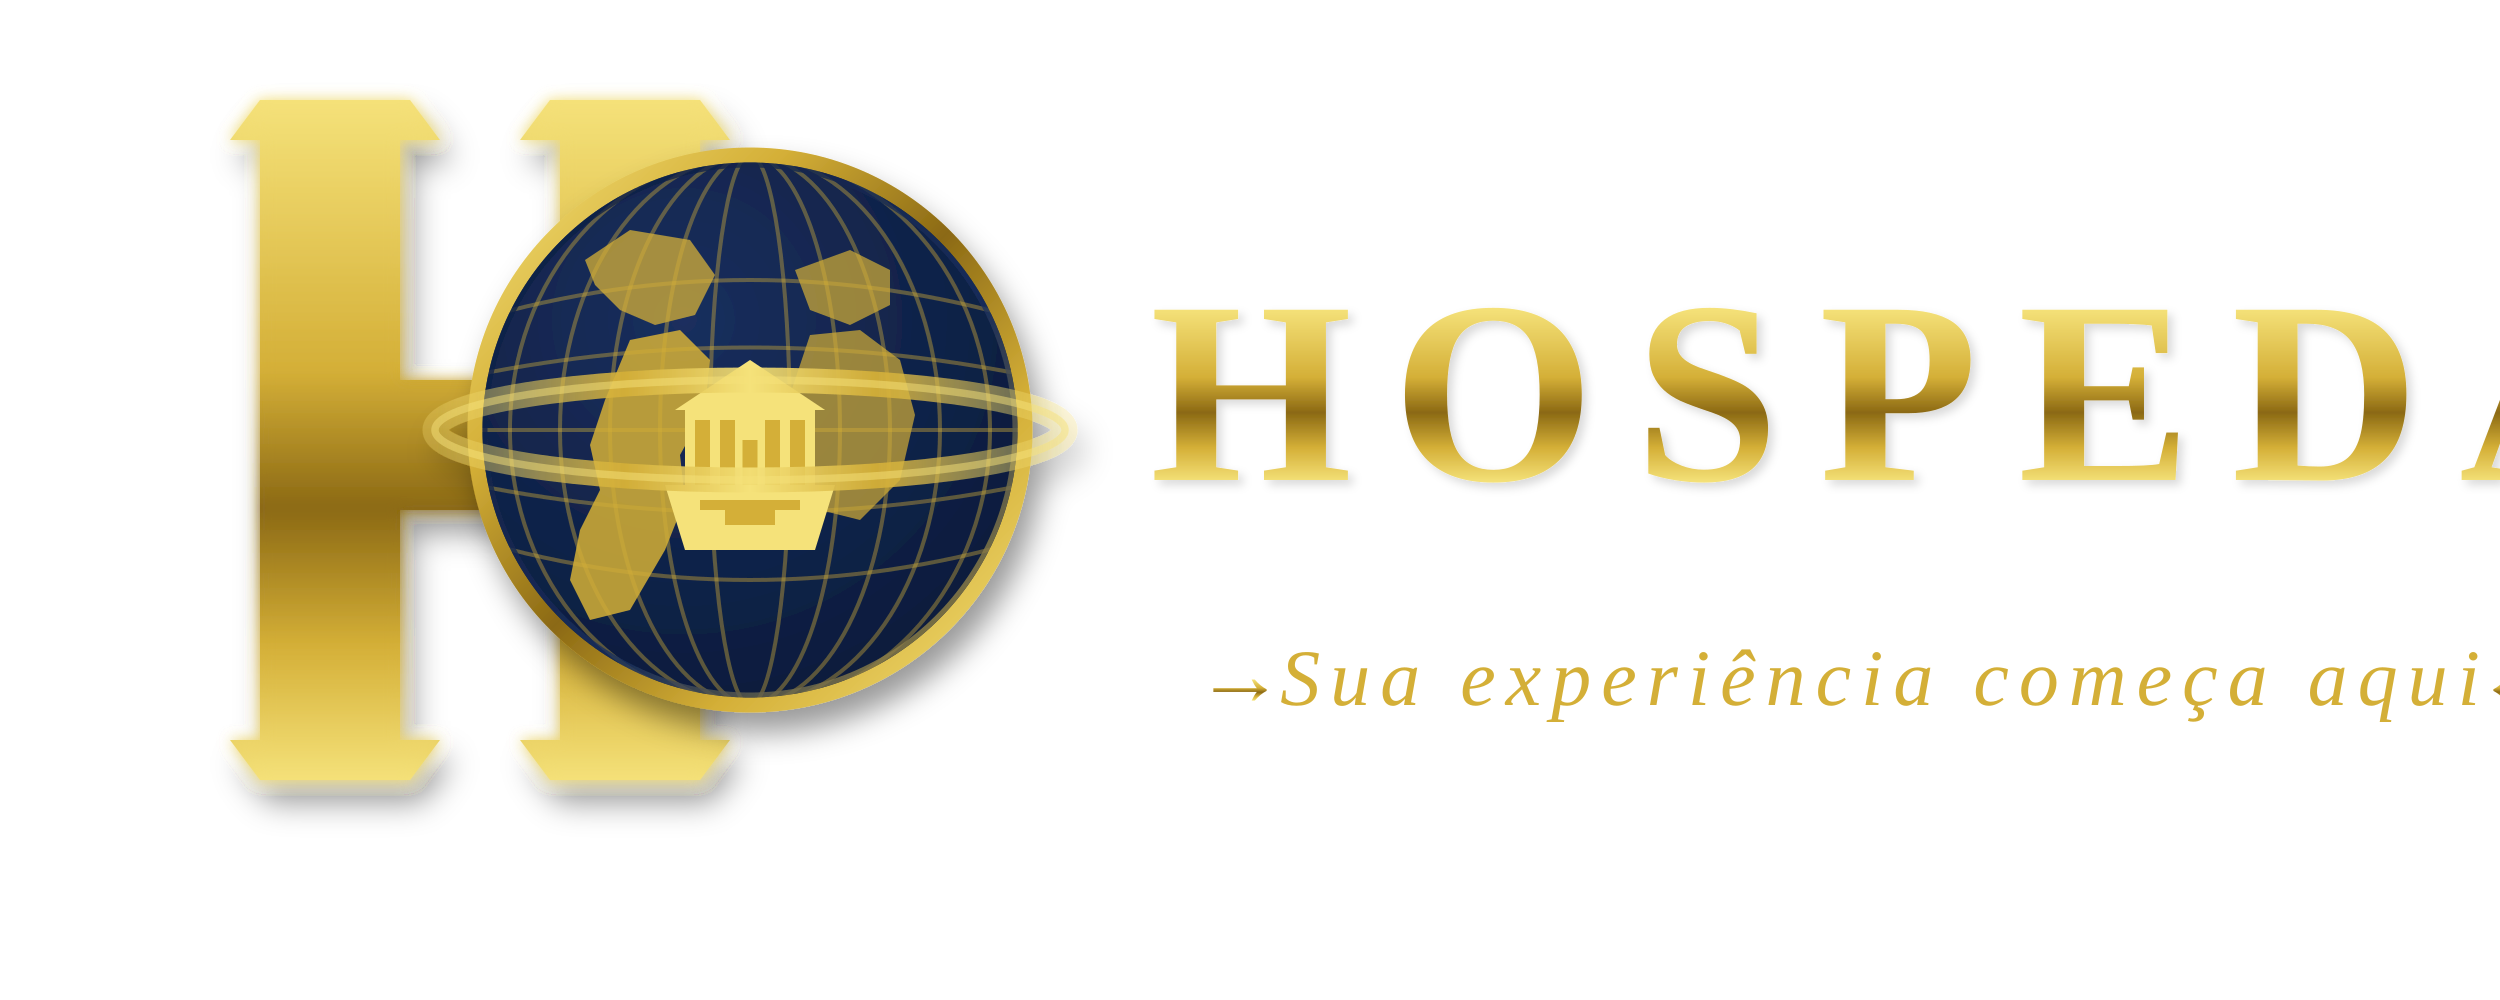
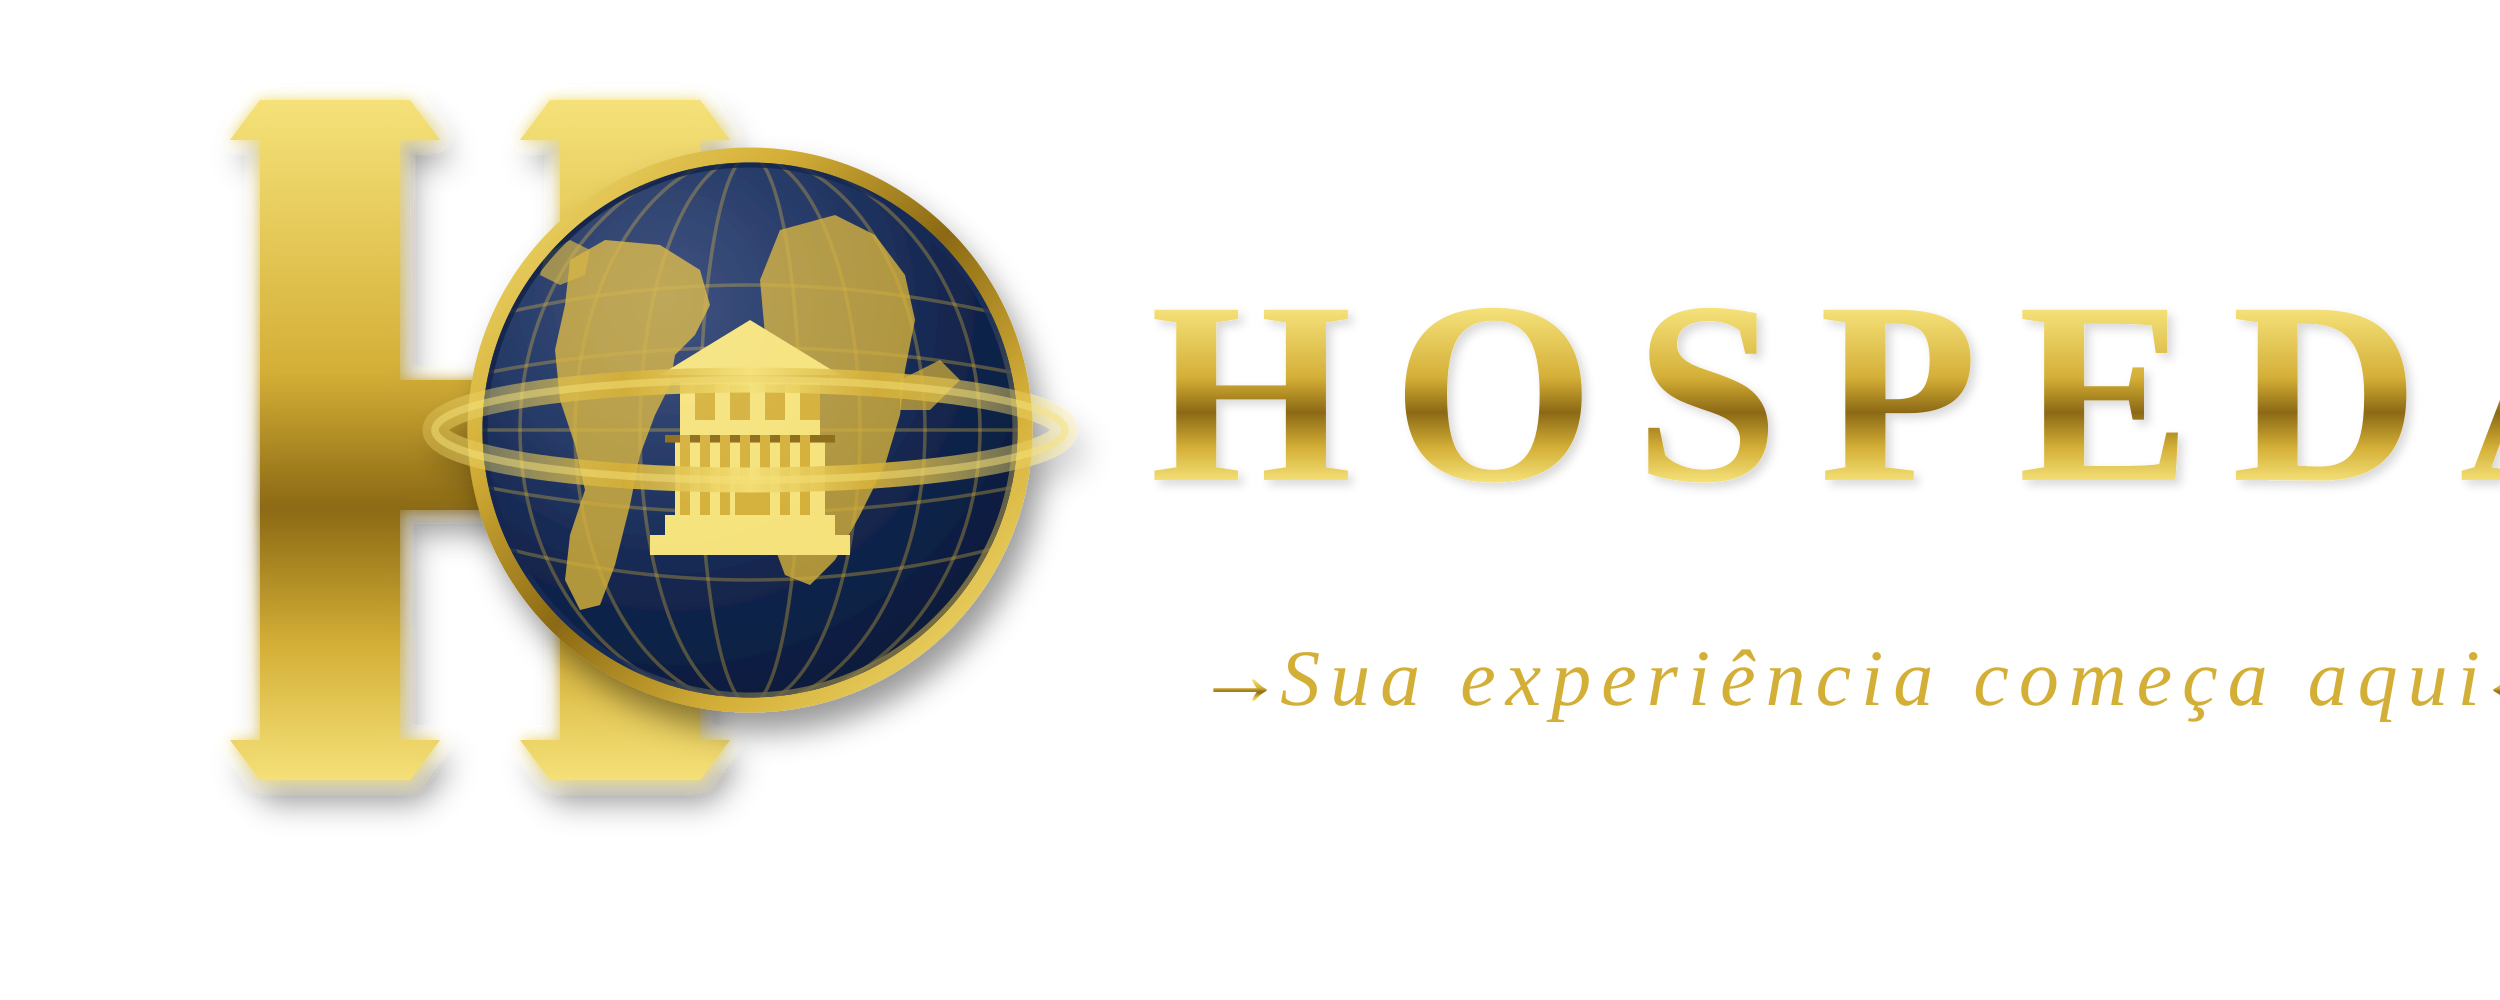
<svg xmlns="http://www.w3.org/2000/svg" viewBox="0 0 500 200" preserveAspectRatio="xMidYMid meet" role="img" aria-labelledby="logoTitle logoDesc">
  <defs>
    <linearGradient id="goldH" x1="0" y1="0" x2="0" y2="1">
      <stop offset="0%" stop-color="#F5E27A" />
      <stop offset="40%" stop-color="#D4AF37" />
      <stop offset="60%" stop-color="#8B6914" />
      <stop offset="80%" stop-color="#D4AF37" />
      <stop offset="100%" stop-color="#F5E27A" />
    </linearGradient>
    <linearGradient id="goldGlobe" x1="0" y1="0" x2="1" y2="1">
      <stop offset="0%" stop-color="#0B1C3D" />
      <stop offset="60%" stop-color="#1a2f5e" />
      <stop offset="100%" stop-color="#D4AF37" />
    </linearGradient>
-     <radialGradient id="globeBg" cx="38%" cy="30%" r="70%">
-       <stop offset="0%" stop-color="#1a2f5e" />
+     <radialGradient id="globeBg" cx="36%" cy="28%" r="72%">
+       <stop offset="0%" stop-color="#243a6e" />
+       <stop offset="45%" stop-color="#1a2f5e" />
      <stop offset="100%" stop-color="#0B1C3D" />
+     </radialGradient>
+     <radialGradient id="globeHighlight" cx="34%" cy="26%" r="52%">
+       <stop offset="0%" stop-color="#ffffff" stop-opacity="0.13" />
+       <stop offset="100%" stop-color="#ffffff" stop-opacity="0" />
    </radialGradient>
    <linearGradient id="goldRing" x1="0" y1="0" x2="1" y2="1">
      <stop offset="0%" stop-color="#F5E27A" />
      <stop offset="28%" stop-color="#D4AF37" />
      <stop offset="50%" stop-color="#8B6914" />
      <stop offset="72%" stop-color="#D4AF37" />
      <stop offset="100%" stop-color="#F5E27A" />
    </linearGradient>
    <linearGradient id="ringH" x1="0" y1="0" x2="1" y2="0">
      <stop offset="0%" stop-color="#F5E27A" stop-opacity="0.3" />
      <stop offset="30%" stop-color="#D4AF37" />
      <stop offset="50%" stop-color="#F5E27A" />
      <stop offset="70%" stop-color="#D4AF37" />
      <stop offset="100%" stop-color="#F5E27A" stop-opacity="0.3" />
    </linearGradient>
    <filter id="shadow" x="-30%" y="-30%" width="180%" height="180%">
      <feDropShadow dx="2" dy="4" stdDeviation="3" flood-color="#00000066" />
    </filter>
    <filter id="glow" x="-40%" y="-40%" width="220%" height="220%">
      <feGaussianBlur in="SourceGraphic" stdDeviation="1.4" result="blurred" />
      <feComposite in="blurred" in2="SourceGraphic" operator="over" />
    </filter>
    <filter id="textShadow" x="-10%" y="-30%" width="140%" height="180%">
      <feDropShadow dx="1" dy="1" stdDeviation="1" flood-color="#000000" flood-opacity="0.15" />
    </filter>
    <clipPath id="globeClip">
      <circle cx="150" cy="86" r="55" />
    </clipPath>
  </defs>
  <g filter="url(#shadow)">
    <g filter="url(#glow)">
      <path fill="url(#goldH)" d="M52 28 L80 28 L80 76 L112 76 L112 28 L140 28 L140 148 L112 148 L112 102 L80 102 L80 148 L52 148 Z M46 28 L88 28 L82 20 L52 20 Z M104 28 L146 28 L140 20 L110 20 Z M46 148 L52 156 L82 156 L88 148 Z M104 148 L110 156 L140 156 L146 148 Z" />
    </g>
  </g>
  <g filter="url(#shadow)">
    <circle cx="150" cy="86" r="55" fill="url(#globeBg)" stroke="#D4AF37" stroke-width="2" />
-     <g clip-path="url(#globeClip)" fill="none" stroke="#D4AF37" stroke-opacity="0.4" stroke-width="0.8">
-       <ellipse cx="150" cy="86" rx="8" ry="55" />
-       <ellipse cx="150" cy="86" rx="18" ry="55" />
-       <ellipse cx="150" cy="86" rx="28" ry="55" />
-       <ellipse cx="150" cy="86" rx="38" ry="55" />
-       <ellipse cx="150" cy="86" rx="48" ry="55" />
-       <ellipse cx="150" cy="86" rx="55" ry="55" />
-       <path d="M95 64 Q150 48 205 64" />
+     <g clip-path="url(#globeClip)" fill="none" stroke="#D4AF37" stroke-opacity="0.35" stroke-width="0.7">
+       <ellipse cx="150" cy="86" rx="10" ry="55" />
+       <ellipse cx="150" cy="86" rx="22" ry="55" />
+       <ellipse cx="150" cy="86" rx="35" ry="55" />
+       <ellipse cx="150" cy="86" rx="46" ry="55" />
+       <path d="M95 64 Q150 50 205 64" />
      <path d="M95 75 Q150 64 205 75" />
      <path d="M95 86 Q150 86 205 86" />
      <path d="M95 97 Q150 108 205 97" />
      <path d="M95 108 Q150 124 205 108" />
    </g>
    <g clip-path="url(#globeClip)">
-       <path fill="#D4AF37" fill-opacity="0.75" d="M117 52 L126 46 L138 48 L143 55 L139 63 L131 65 L124 62 L119 57 Z" />
-       <path fill="#D4AF37" fill-opacity="0.85" d="M126 68 L136 66 L142 72 L141 82 L136 91 L137 100 L133 110 L126 122 L118 124 L114 116 L116 106 L120 98 L118 89 L121 80 Z" />
-       <path fill="#D4AF37" fill-opacity="0.7" d="M159 54 L170 50 L178 54 L178 61 L170 65 L162 62 Z" />
-       <path fill="#D4AF37" fill-opacity="0.7" d="M162 67 L172 66 L180 72 L183 83 L180 96 L172 104 L164 102 L159 90 L158 79 Z" />
+       <path fill="#D4AF37" fill-opacity="0.82" d="M114 52 L121 48 L132 49 L140 54 L142 61 L139 67 L135 71 L134 77 L131 83 L128 91 L126 101 L123 113 L120 121 L116 122 L113 116 L114 107 L117 98 L115 89 L112 80 L111 70 L113 61 Z" />
+       <path fill="#D4AF37" fill-opacity="0.68" d="M109 51 L114 48 L118 50 L117 55 L112 57 L108 55 Z" />
+     </g>
+     <g clip-path="url(#globeClip)">
+       <path fill="#D4AF37" fill-opacity="0.80" d="M156 46 L167 43 L175 47 L181 55 L183 64 L181 74 L180 83 L177 93 L172 103 L167 112 L162 117 L157 115 L154 107 L154 97 L152 87 L151 77 L153 67 L152 56 Z" />
+       <path fill="#D4AF37" fill-opacity="0.72" d="M180 76 L188 72 L192 76 L186 82 L180 82 Z" />
    </g>
    <g clip-path="url(#globeClip)" fill="#F5E27A">
-       <path d="M133 97 H167 L163 110 H137 Z" />
-       <rect x="137" y="82" width="26" height="15" />
-       <polygon points="135,82 150,72 165,82" />
-       <rect x="139" y="84" width="3" height="13" fill="#D4AF37" />
-       <rect x="144" y="84" width="3" height="13" fill="#D4AF37" />
-       <rect x="153" y="84" width="3" height="13" fill="#D4AF37" />
-       <rect x="158" y="84" width="3" height="13" fill="#D4AF37" />
-       <rect x="148.5" y="88" width="3" height="9" fill="#D4AF37" />
-       <rect x="140" y="100" width="20" height="2" fill="#D4AF37" />
-       <rect x="145" y="102" width="10" height="3" fill="#D4AF37" />
+       <rect x="130" y="107" width="40" height="4" />
+       <rect x="133" y="103" width="34" height="4" />
+       <rect x="135" y="87" width="30" height="16" />
+       <rect x="136" y="75" width="28" height="12" />
+       <polygon points="132,75 150,64 168,75" />
+       <rect x="133" y="87" width="34" height="1.5" fill="#8B6914" />
+       <rect x="134" y="75" width="32" height="1.5" fill="#8B6914" />
+       <rect x="136" y="87" width="2" height="16" fill="#D4AF37" />
+       <rect x="140" y="87" width="2" height="16" fill="#D4AF37" />
+       <rect x="144" y="87" width="2" height="16" fill="#D4AF37" />
+       <rect x="148" y="87" width="2" height="16" fill="#D4AF37" />
+       <rect x="152" y="87" width="2" height="16" fill="#D4AF37" />
+       <rect x="156" y="87" width="2" height="16" fill="#D4AF37" />
+       <rect x="160" y="87" width="2" height="16" fill="#D4AF37" />
+       <rect x="139" y="77" width="4" height="7" fill="#D4AF37" />
+       <rect x="146" y="77" width="4" height="7" fill="#D4AF37" />
+       <rect x="153" y="77" width="4" height="7" fill="#D4AF37" />
+       <rect x="160" y="77" width="4" height="7" fill="#D4AF37" />
+       <rect x="147" y="96" width="6" height="7" fill="#D4AF37" />
    </g>
+     <circle cx="150" cy="86" r="55" fill="url(#globeHighlight)" />
    <circle cx="150" cy="86" r="55" fill="none" stroke="url(#goldRing)" stroke-width="3" />
    <circle cx="150" cy="86" r="53" fill="none" stroke="url(#goldGlobe)" stroke-width="1" opacity="0.8" />
    <ellipse cx="150" cy="86" rx="63" ry="10" fill="none" stroke="url(#ringH)" stroke-width="5" opacity="0.9" />
    <ellipse cx="150" cy="86" rx="63" ry="10" fill="none" stroke="#F5E27A" stroke-width="1.5" opacity="0.5" />
  </g>
  <text x="230" y="96" font-family="Georgia, 'Times New Roman', serif" font-weight="700" font-size="52" letter-spacing="8" fill="url(#goldH)" filter="url(#textShadow)">HOSPEDAH</text>
  <g font-family="Georgia, 'Times New Roman', serif" fill="#D4AF37" text-anchor="middle">
    <text x="376" y="141" font-style="italic" font-size="16" letter-spacing="2">Sua experiência começa aqui</text>
    <text x="248" y="141" font-size="18" fill="url(#goldH)">→</text>
    <text x="504" y="141" font-size="18" fill="url(#goldH)">←</text>
  </g>
</svg>
